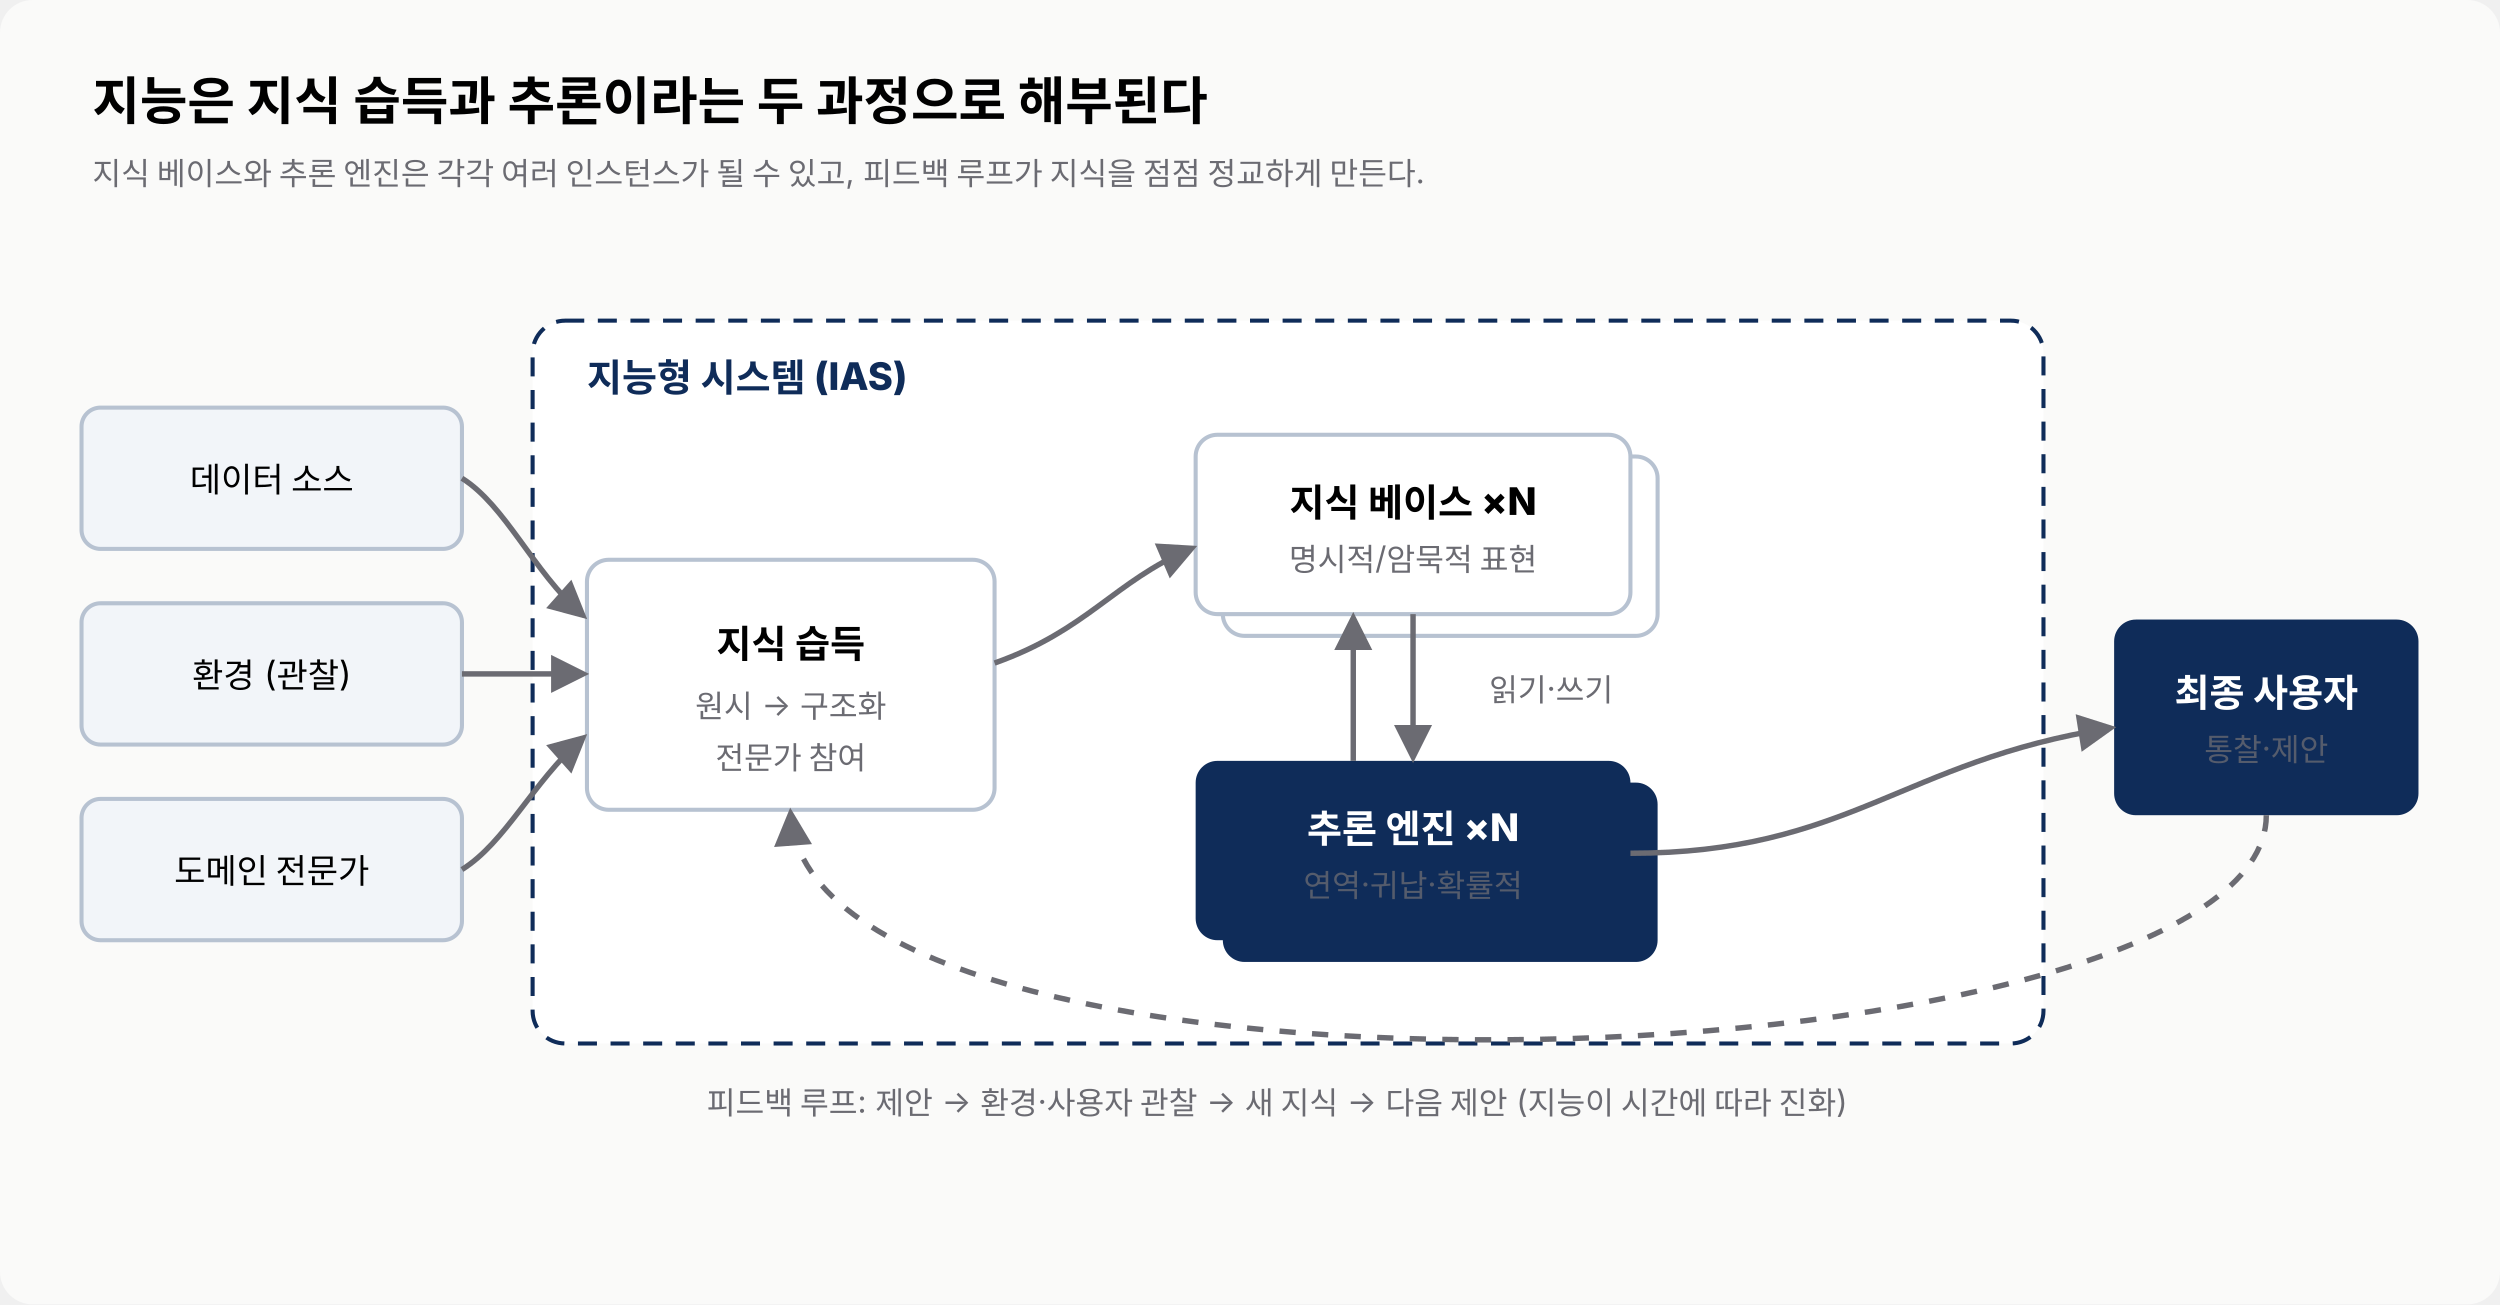
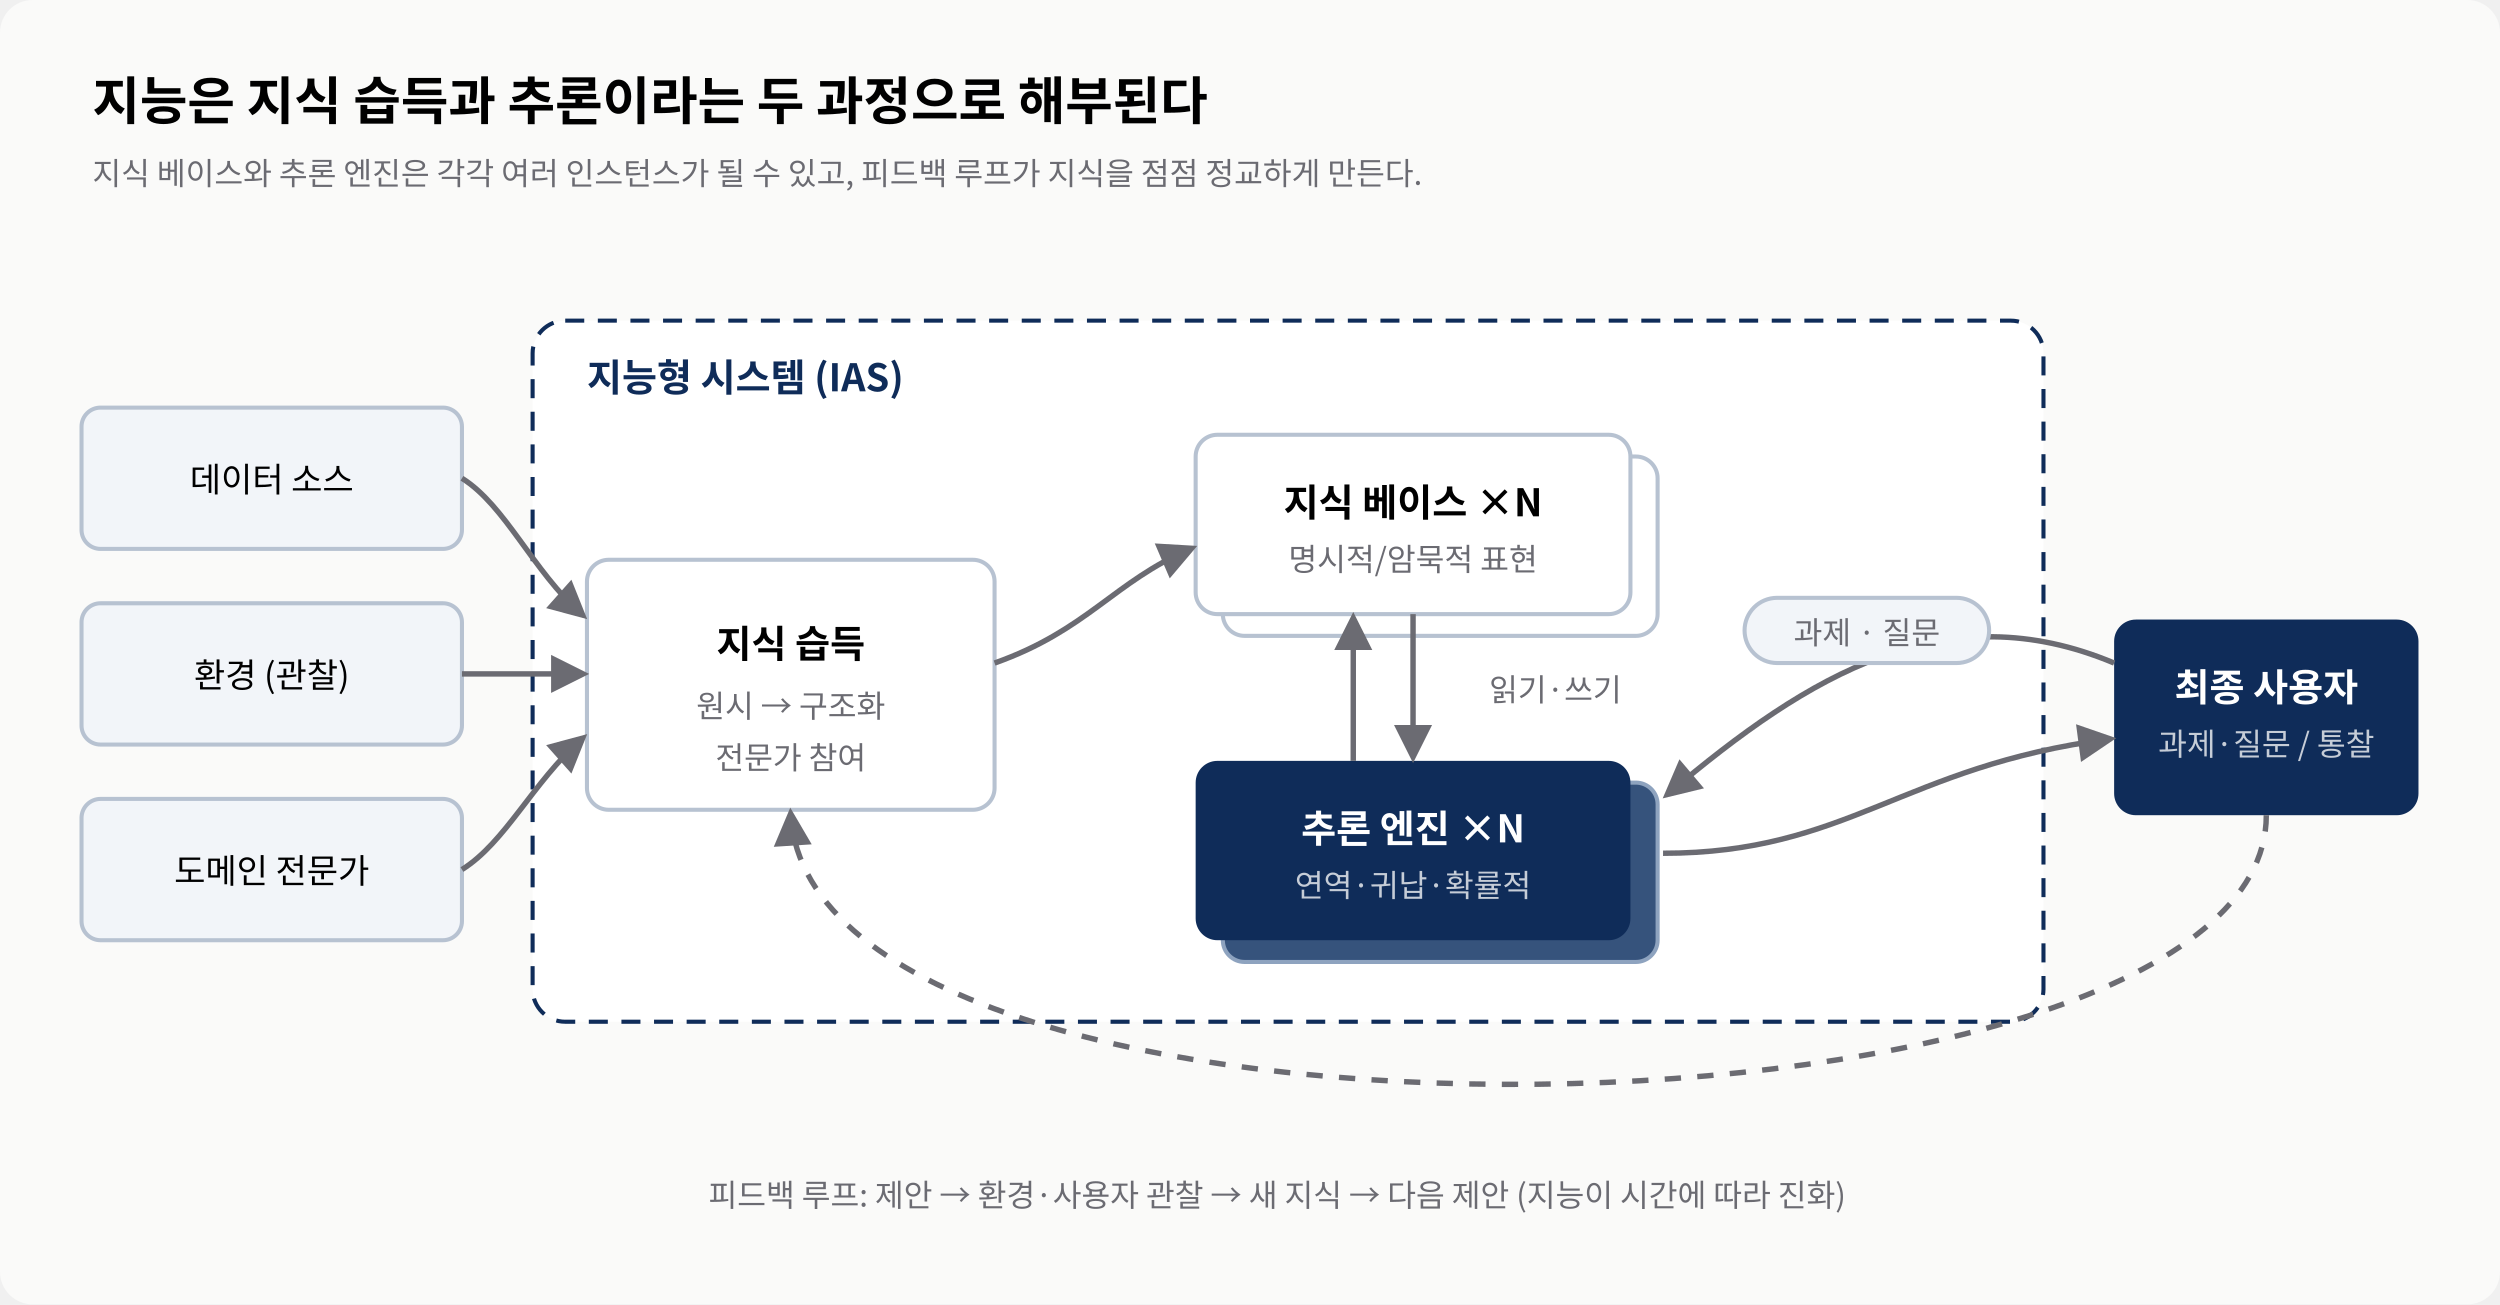
<svg xmlns="http://www.w3.org/2000/svg" viewBox="0 0 920 480" role="img" aria-labelledby="title desc">
  <defs>
    <marker id="a" viewBox="0 0 10 10" refX="8" refY="5" markerWidth="7" markerHeight="7" orient="auto">
      <path d="M0 0L10 5L0 10z" fill="#6B6B72" />
    </marker>
-     <style>.t{font-family:Inter,'Noto Sans KR',sans-serif}.h{font-size:19px;font-weight:800}.sh{font-size:14px;font-weight:800}.b{font-size:12.5px}.m{font-size:11.5px;fill:#6B6B72}.box{fill:#fff;stroke:#B7C2D1;stroke-width:1.5}.soft{fill:#F2F5F9;stroke:#B7C2D1;stroke-width:1.5}.navy{fill:#0F2C59}.line{stroke:#6B6B72;stroke-width:2;fill:none;marker-end:url(#a)}.dash{stroke:#6B6B72;stroke-width:2;fill:none;stroke-dasharray:6 6;marker-end:url(#a)}</style>
+     <style>.t{font-family:'Noto Sans CJK KR','Apple SD Gothic Neo','Malgun Gothic','Noto Sans KR',NanumGothic,Inter,system-ui,sans-serif}.h{font-size:19px;font-weight:800}.sh{font-size:14px;font-weight:800}.b{font-size:12.5px}.m{font-size:11.5px;fill:#6B6B72}.box{fill:#fff;stroke:#B7C2D1;stroke-width:1.5}.soft{fill:#F2F5F9;stroke:#B7C2D1;stroke-width:1.5}.navy{fill:#0F2C59}.line{stroke:#6B6B72;stroke-width:2;fill:none;marker-end:url(#a)}.dash{stroke:#6B6B72;stroke-width:2;fill:none;stroke-dasharray:6 6;marker-end:url(#a)}</style>
  </defs>
  <rect width="920" height="480" rx="12" fill="#FAFAF9" />
  <text class="t h" x="34" y="44">지능은 지식 습득과 추론이라는 두 과정으로 해부된다</text>
  <text class="t m" x="34" y="68">지식 베이스와 추론 엔진은 각각 여러 인스턴스가 될 수 있고, 피드백 루프가 지식을 점점 정교하게 만든다.</text>
  <g class="t" text-anchor="middle">
    <rect class="soft" x="30" y="150" width="140" height="52" rx="7" />
    <text x="100" y="181" class="b">데이터 소스</text>
    <rect class="soft" x="30" y="222" width="140" height="52" rx="7" />
    <text x="100" y="253" class="b">환경 (관찰)</text>
    <rect class="soft" x="30" y="294" width="140" height="52" rx="7" />
    <text x="100" y="325" class="b">도메인 전문가</text>
  </g>
-   <rect x="196" y="118" width="556" height="266" rx="12" fill="#fff" stroke="#0F2C59" stroke-width="1.5" stroke-dasharray="7 5" />
+   <rect x="196" y="118" width="556" height="258" rx="12" fill="#fff" stroke="#0F2C59" stroke-width="1.5" stroke-dasharray="7 5" />
  <text class="t sh" x="216" y="144" fill="#0F2C59">지능형 시스템 (IAS)</text>
  <g class="t" text-anchor="middle">
    <rect class="box" x="216" y="206" width="150" height="92" rx="8" />
    <text x="291" y="242" class="sh">지식 습득</text>
    <text x="291" y="264" class="m">원시 → 구조화</text>
    <text x="291" y="283" class="m">전문가 참여</text>
    <rect class="box" x="450" y="168" width="160" height="66" rx="8" />
    <rect class="box" x="440" y="160" width="160" height="66" rx="8" />
    <text x="520" y="190" class="sh">지식 베이스 ×N</text>
    <text x="520" y="210" class="m">명시적/암묵적 표현</text>
-     <rect class="navy" x="450" y="288" width="160" height="66" rx="8" />
+     <rect x="450" y="288" width="160" height="66" rx="8" fill="#36537C" stroke="#8EA3BF" stroke-width="1.5" />
    <rect class="navy" x="440" y="280" width="160" height="66" rx="8" />
    <text x="520" y="310" fill="#fff" class="sh">추론 엔진 ×N</text>
-     <text x="520" y="330" fill="#fff" opacity=".76" class="m">연역·귀납·확률적</text>
+     <text x="520" y="330" style="fill:#fff" opacity=".76" class="m">연역·귀납·확률적</text>
  </g>
  <rect class="navy" x="778" y="228" width="112" height="72" rx="8" />
-   <text x="834" y="260" text-anchor="middle" fill="#fff" class="t sh">최종 사용자</text>
-   <text x="834" y="280" text-anchor="middle" fill="#fff" opacity=".76" class="t m">통찰·제안</text>
+   <text x="834" y="258" text-anchor="middle" fill="#fff" class="t sh">최종 사용자</text>
+   <text x="834" y="278" text-anchor="middle" style="fill:#fff" opacity=".76" class="t m">과제·질문 / 통찰</text>
  <path class="line" d="M170 176C186 186 196 210 214 226" />
  <path class="line" d="M170 248H214" />
  <path class="line" d="M170 320C186 310 196 288 214 272" />
  <path class="line" d="M366 244C400 232 410 214 438 202" />
  <path class="line" d="M520 226V278" />
  <path class="line" d="M498 280V228" stroke="#6B6B72" />
  <text class="t m" x="548" y="258" fill="#6B6B72">읽기·쓰기</text>
-   <path class="line" d="M600 314C680 314 700 280 776 268" />
-   <path class="dash" d="M834 300C834 400 300 420 291 300" />
-   <text class="t m" x="470" y="410" text-anchor="middle">피드백 루프: 제안 → 환경·사용자 관찰 → 새 지식 → 다음 제안 (지능이 시간에 따라 진화)</text>
+   <path class="line" d="M612 314C680 314 700 282 776 272" />
+   <path class="line" d="M778 244C716 218 666 248 614 292" />
+   <rect class="soft" x="642" y="220" width="90" height="24" rx="12" />
+   <text class="t m" x="687" y="237" text-anchor="middle">과제 · 질문</text>
+   <path class="dash" d="M834 300C834 426 300 438 291 300" />
+   <text class="t m" x="470" y="444" text-anchor="middle">피드백 루프: 제안 → 환경·사용자 관찰 → 새 지식 → 다음 제안 (지능이 시간에 따라 진화)</text>
</svg>
